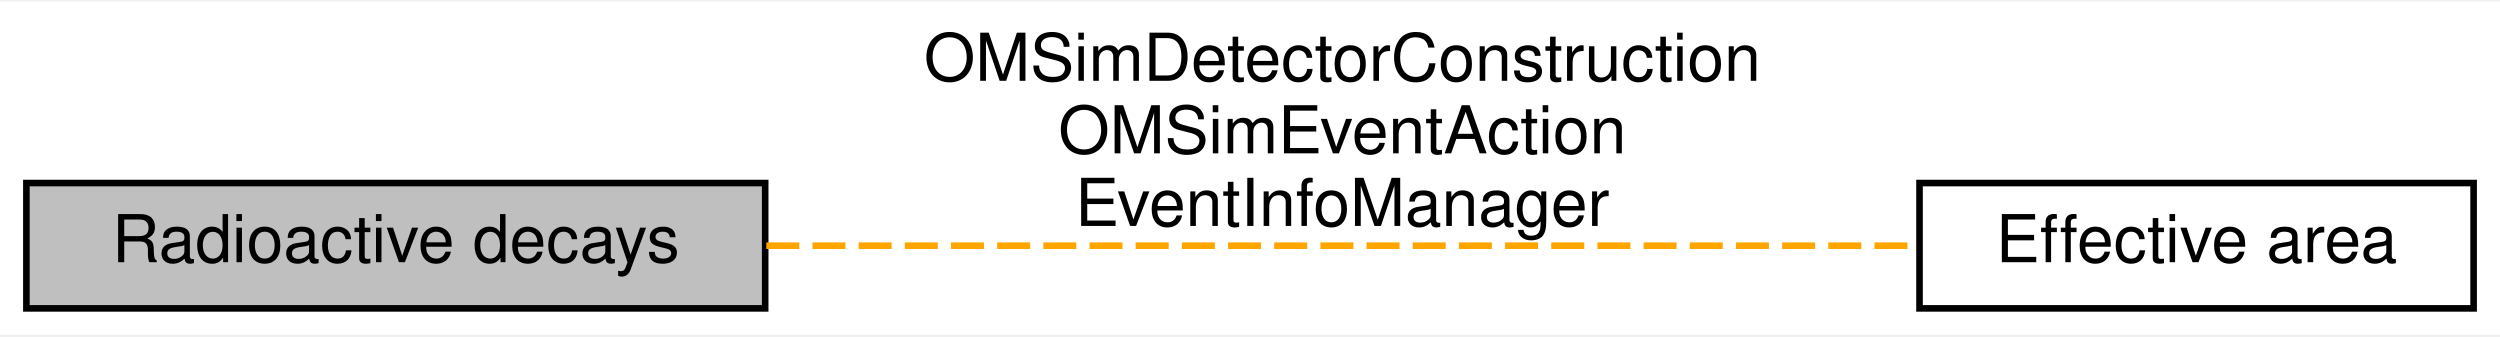
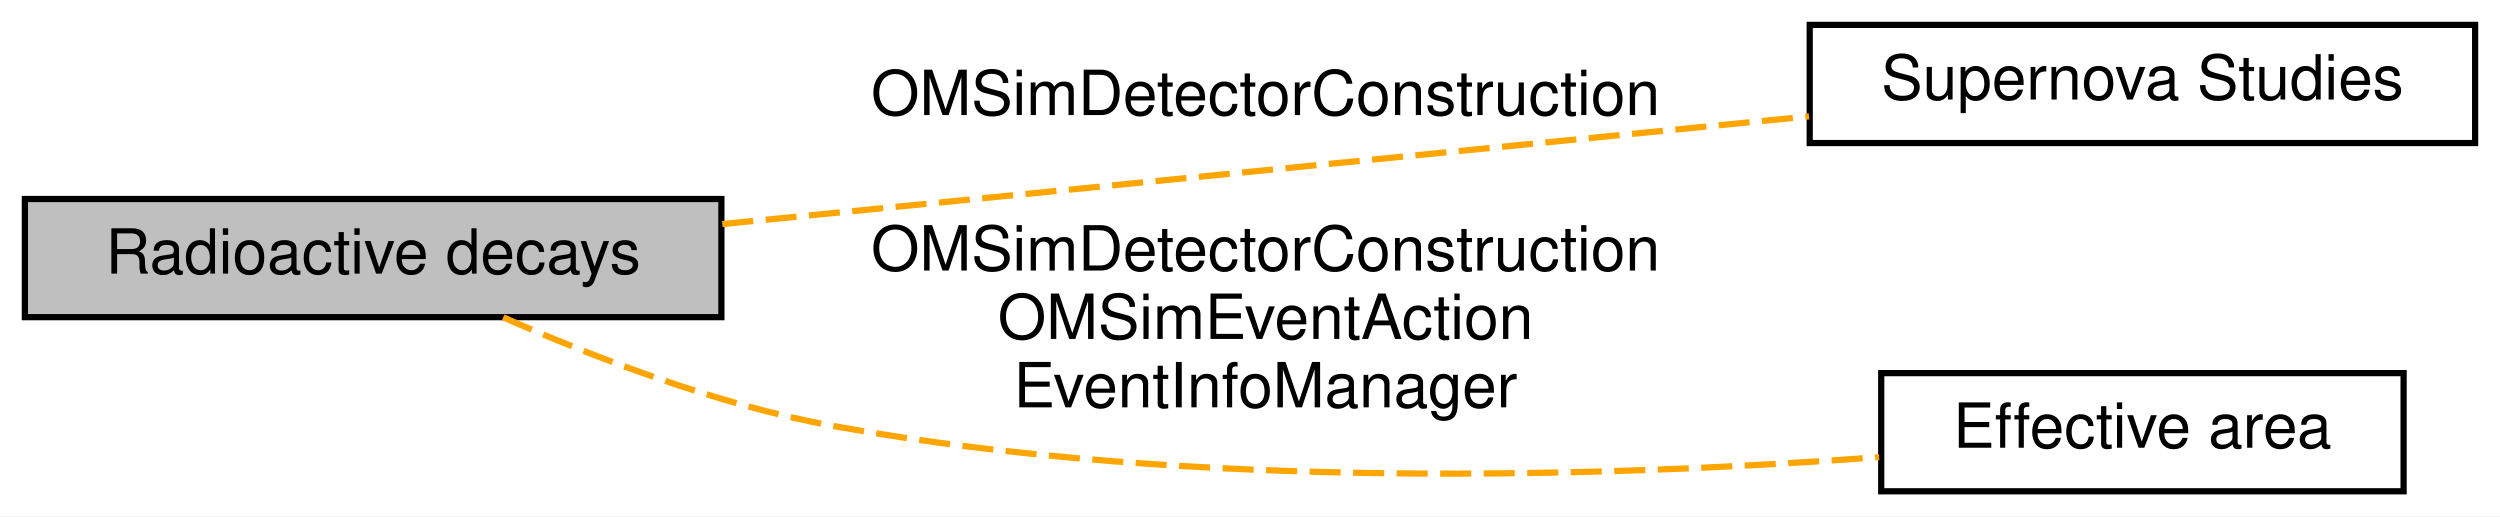
- <svg xmlns="http://www.w3.org/2000/svg" xmlns:xlink="http://www.w3.org/1999/xlink" width="379pt" height="51pt" viewBox="0.00 0.00 379.00 50.50">
-   <g id="graph0" class="graph" transform="scale(1 1) rotate(0) translate(4 46.5)">
-     <polygon fill="white" stroke="transparent" points="-4,4 -4,-46.5 375,-46.5 375,4 -4,4" />
+ <svg xmlns="http://www.w3.org/2000/svg" xmlns:xlink="http://www.w3.org/1999/xlink" width="402pt" height="83pt" viewBox="0.00 0.00 402.00 83.00">
+   <g id="graph0" class="graph" transform="scale(1 1) rotate(0) translate(4 79)">
+     <polygon fill="white" stroke="transparent" points="-4,4 -4,-79 398,-79 398,4 -4,4" />
    <g id="node1" class="node">
      <g id="a_node1">
-         <a xlink:title="Simulations for understanding the background produced by radioactive decays in borosilicate glass of ...">
-           <polygon fill="#bfbfbf" stroke="black" points="112,-19 0,-19 0,0 112,0 112,-19" />
-           <text text-anchor="middle" x="56" y="-7" font-family="Helvetica,sans-Serif" font-size="10.00">Radioactive decays</text>
+         <a xlink:href="group__sngroup.html" target="_top" xlink:title="Comprehensive analysis and simulations focusing on the detection of CCSN neutrinos with segmented sen...">
+           <polygon fill="white" stroke="black" points="394,-75 287,-75 287,-56 394,-56 394,-75" />
+           <text text-anchor="middle" x="340.5" y="-63" font-family="Helvetica,sans-Serif" font-size="10.00">Supernova Studies</text>
        </a>
      </g>
    </g>
    <g id="node2" class="node">
      <g id="a_node2">
+         <a xlink:title="Simulations for understanding the background produced by radioactive decays in borosilicate glass of ...">
+           <polygon fill="#bfbfbf" stroke="black" points="112,-47 0,-47 0,-28 112,-28 112,-47" />
+           <text text-anchor="middle" x="56" y="-35" font-family="Helvetica,sans-Serif" font-size="10.00">Radioactive decays</text>
+         </a>
+       </g>
+     </g>
+     <g id="edge2" class="edge">
+       <path fill="none" stroke="orange" stroke-dasharray="5,2" d="M112.14,-42.97C162.72,-47.98 237.12,-55.35 286.89,-60.29" />
+       <text text-anchor="middle" x="199.5" y="-60.5" font-family="Helvetica,sans-Serif" font-size="10.00">OMSimDetectorConstruction</text>
+     </g>
+     <g id="node3" class="node">
+       <g id="a_node3">
        <a xlink:href="group___effective_area.html" target="_top" xlink:title="All specific to the effective area studies of the optical modules.">
-           <polygon fill="white" stroke="black" points="371,-19 287,-19 287,0 371,0 371,-19" />
-           <text text-anchor="middle" x="329" y="-7" font-family="Helvetica,sans-Serif" font-size="10.00">Effective area</text>
+           <polygon fill="white" stroke="black" points="382.5,-19 298.5,-19 298.5,0 382.5,0 382.5,-19" />
+           <text text-anchor="middle" x="340.5" y="-7" font-family="Helvetica,sans-Serif" font-size="10.00">Effective area</text>
        </a>
      </g>
    </g>
    <g id="edge1" class="edge">
-       <path fill="none" stroke="orange" stroke-dasharray="5,2" d="M112.17,-9.5C163.86,-9.5 239.96,-9.5 286.62,-9.5" />
-       <text text-anchor="middle" x="199.5" y="-34.5" font-family="Helvetica,sans-Serif" font-size="10.00">OMSimDetectorConstruction</text>
-       <text text-anchor="middle" x="199.5" y="-23.5" font-family="Helvetica,sans-Serif" font-size="10.00">OMSimEventAction</text>
-       <text text-anchor="middle" x="199.5" y="-12.5" font-family="Helvetica,sans-Serif" font-size="10.00">EventInfoManager</text>
+       <path fill="none" stroke="orange" stroke-dasharray="5,2" d="M76.92,-27.97C91.3,-21.64 111.39,-13.88 130,-10.5 187.62,-0.04 255.63,-2.34 298.17,-5.49" />
+       <text text-anchor="middle" x="199.5" y="-35.5" font-family="Helvetica,sans-Serif" font-size="10.00">OMSimDetectorConstruction</text>
+       <text text-anchor="middle" x="199.5" y="-24.5" font-family="Helvetica,sans-Serif" font-size="10.00">OMSimEventAction</text>
+       <text text-anchor="middle" x="199.5" y="-13.5" font-family="Helvetica,sans-Serif" font-size="10.00">EventInfoManager</text>
    </g>
  </g>
</svg>
